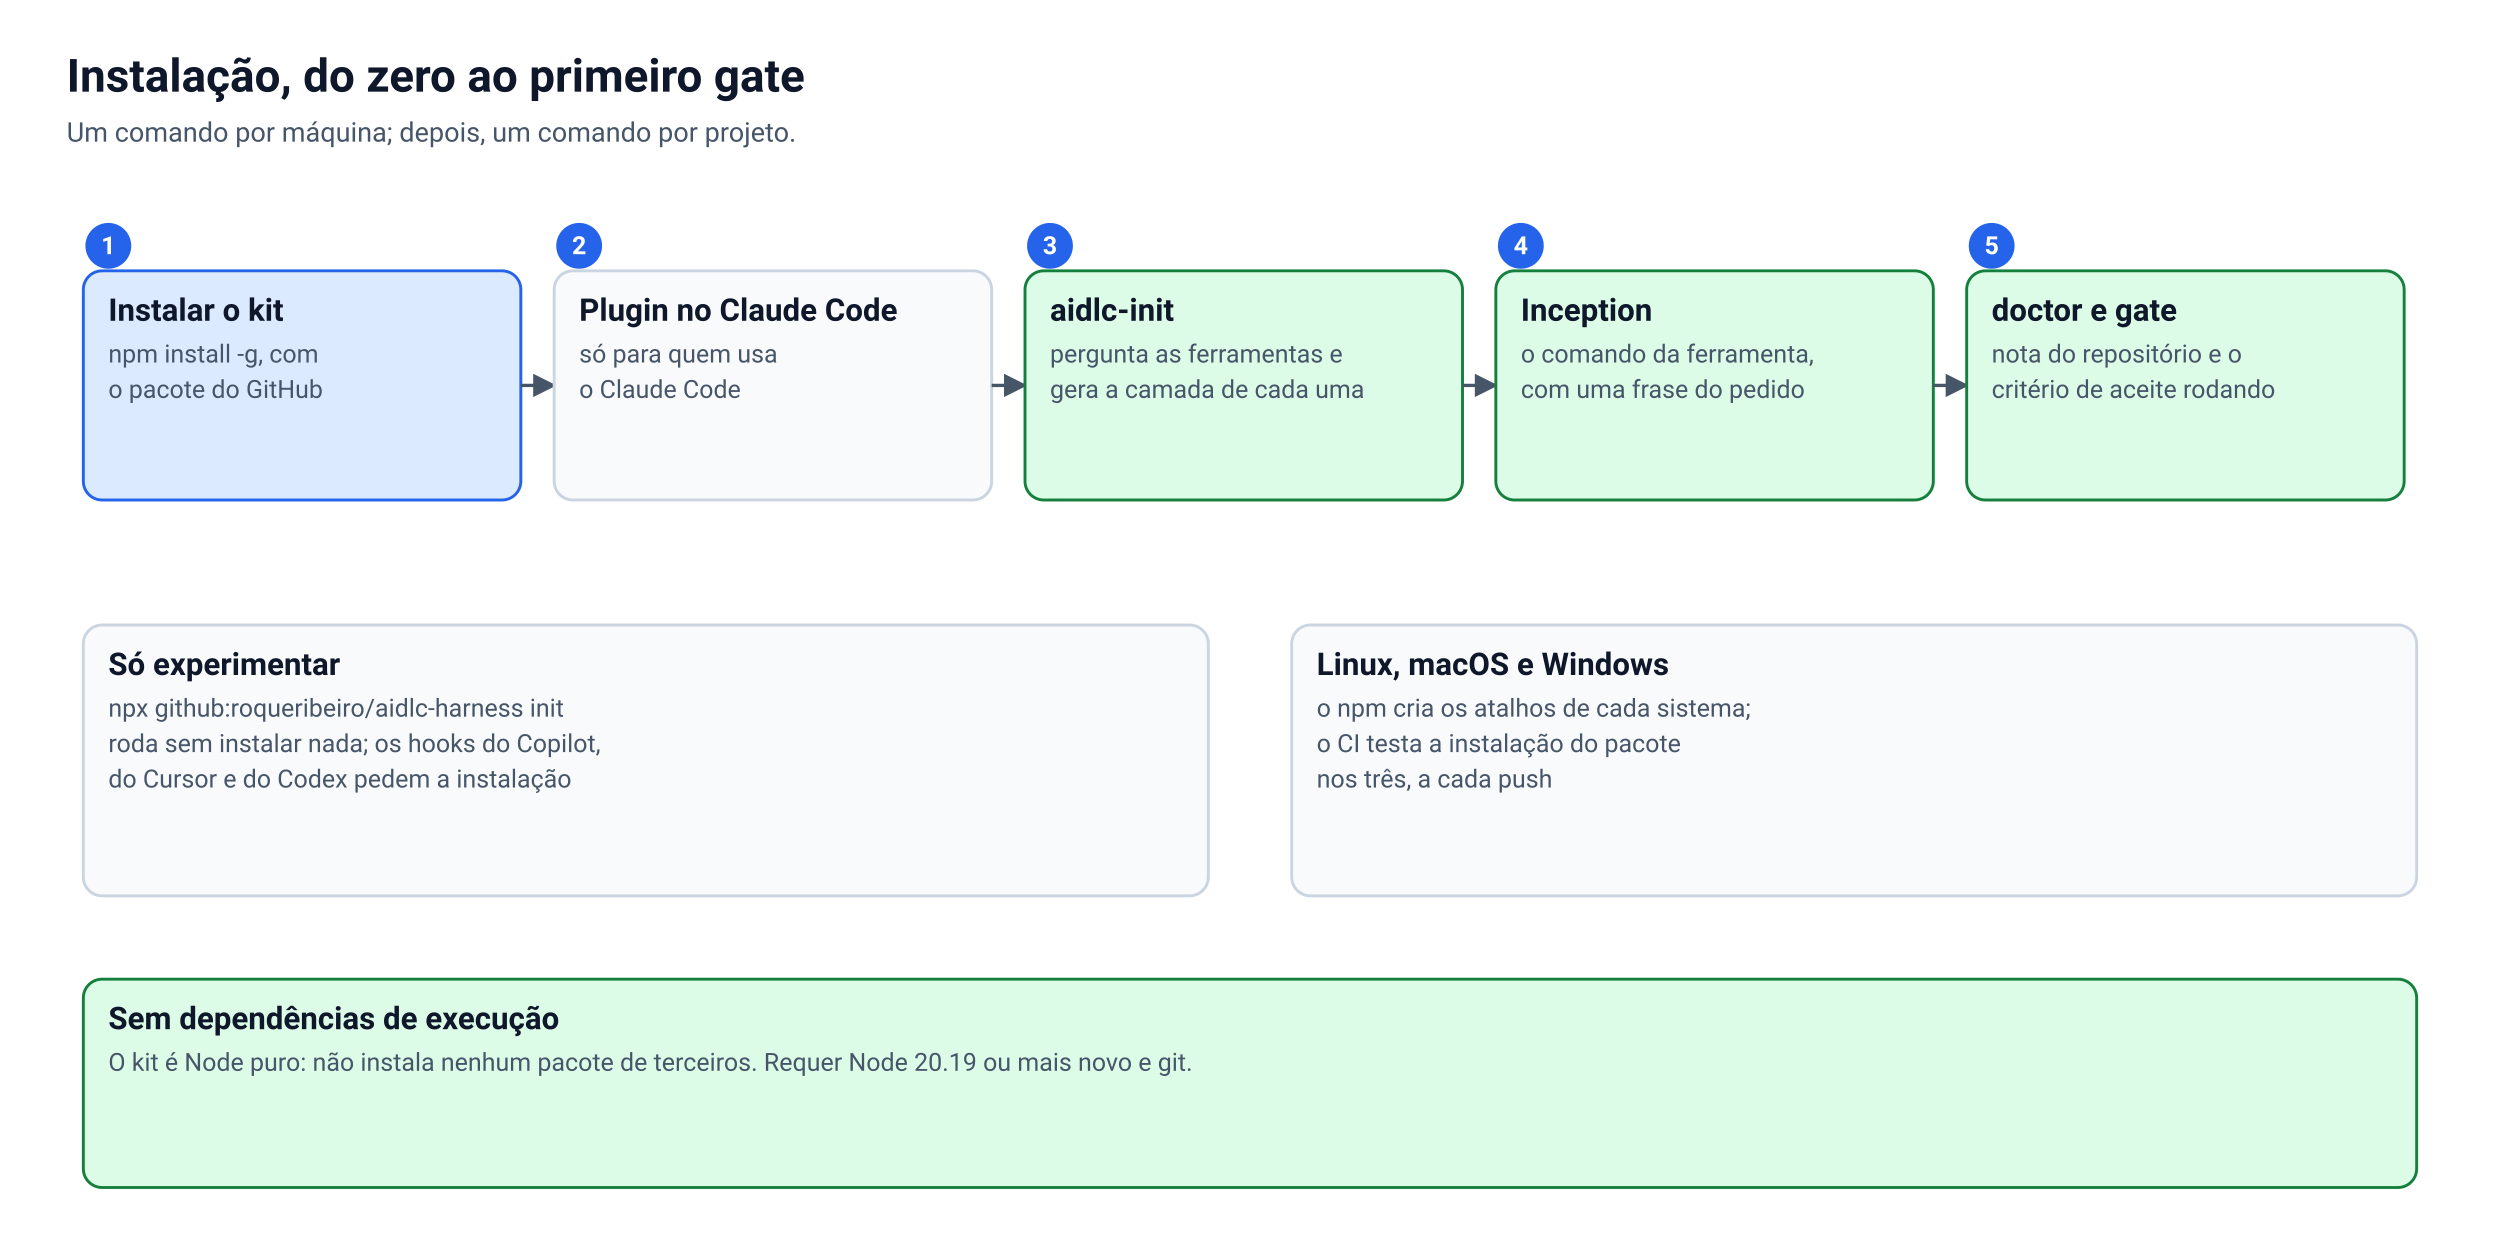
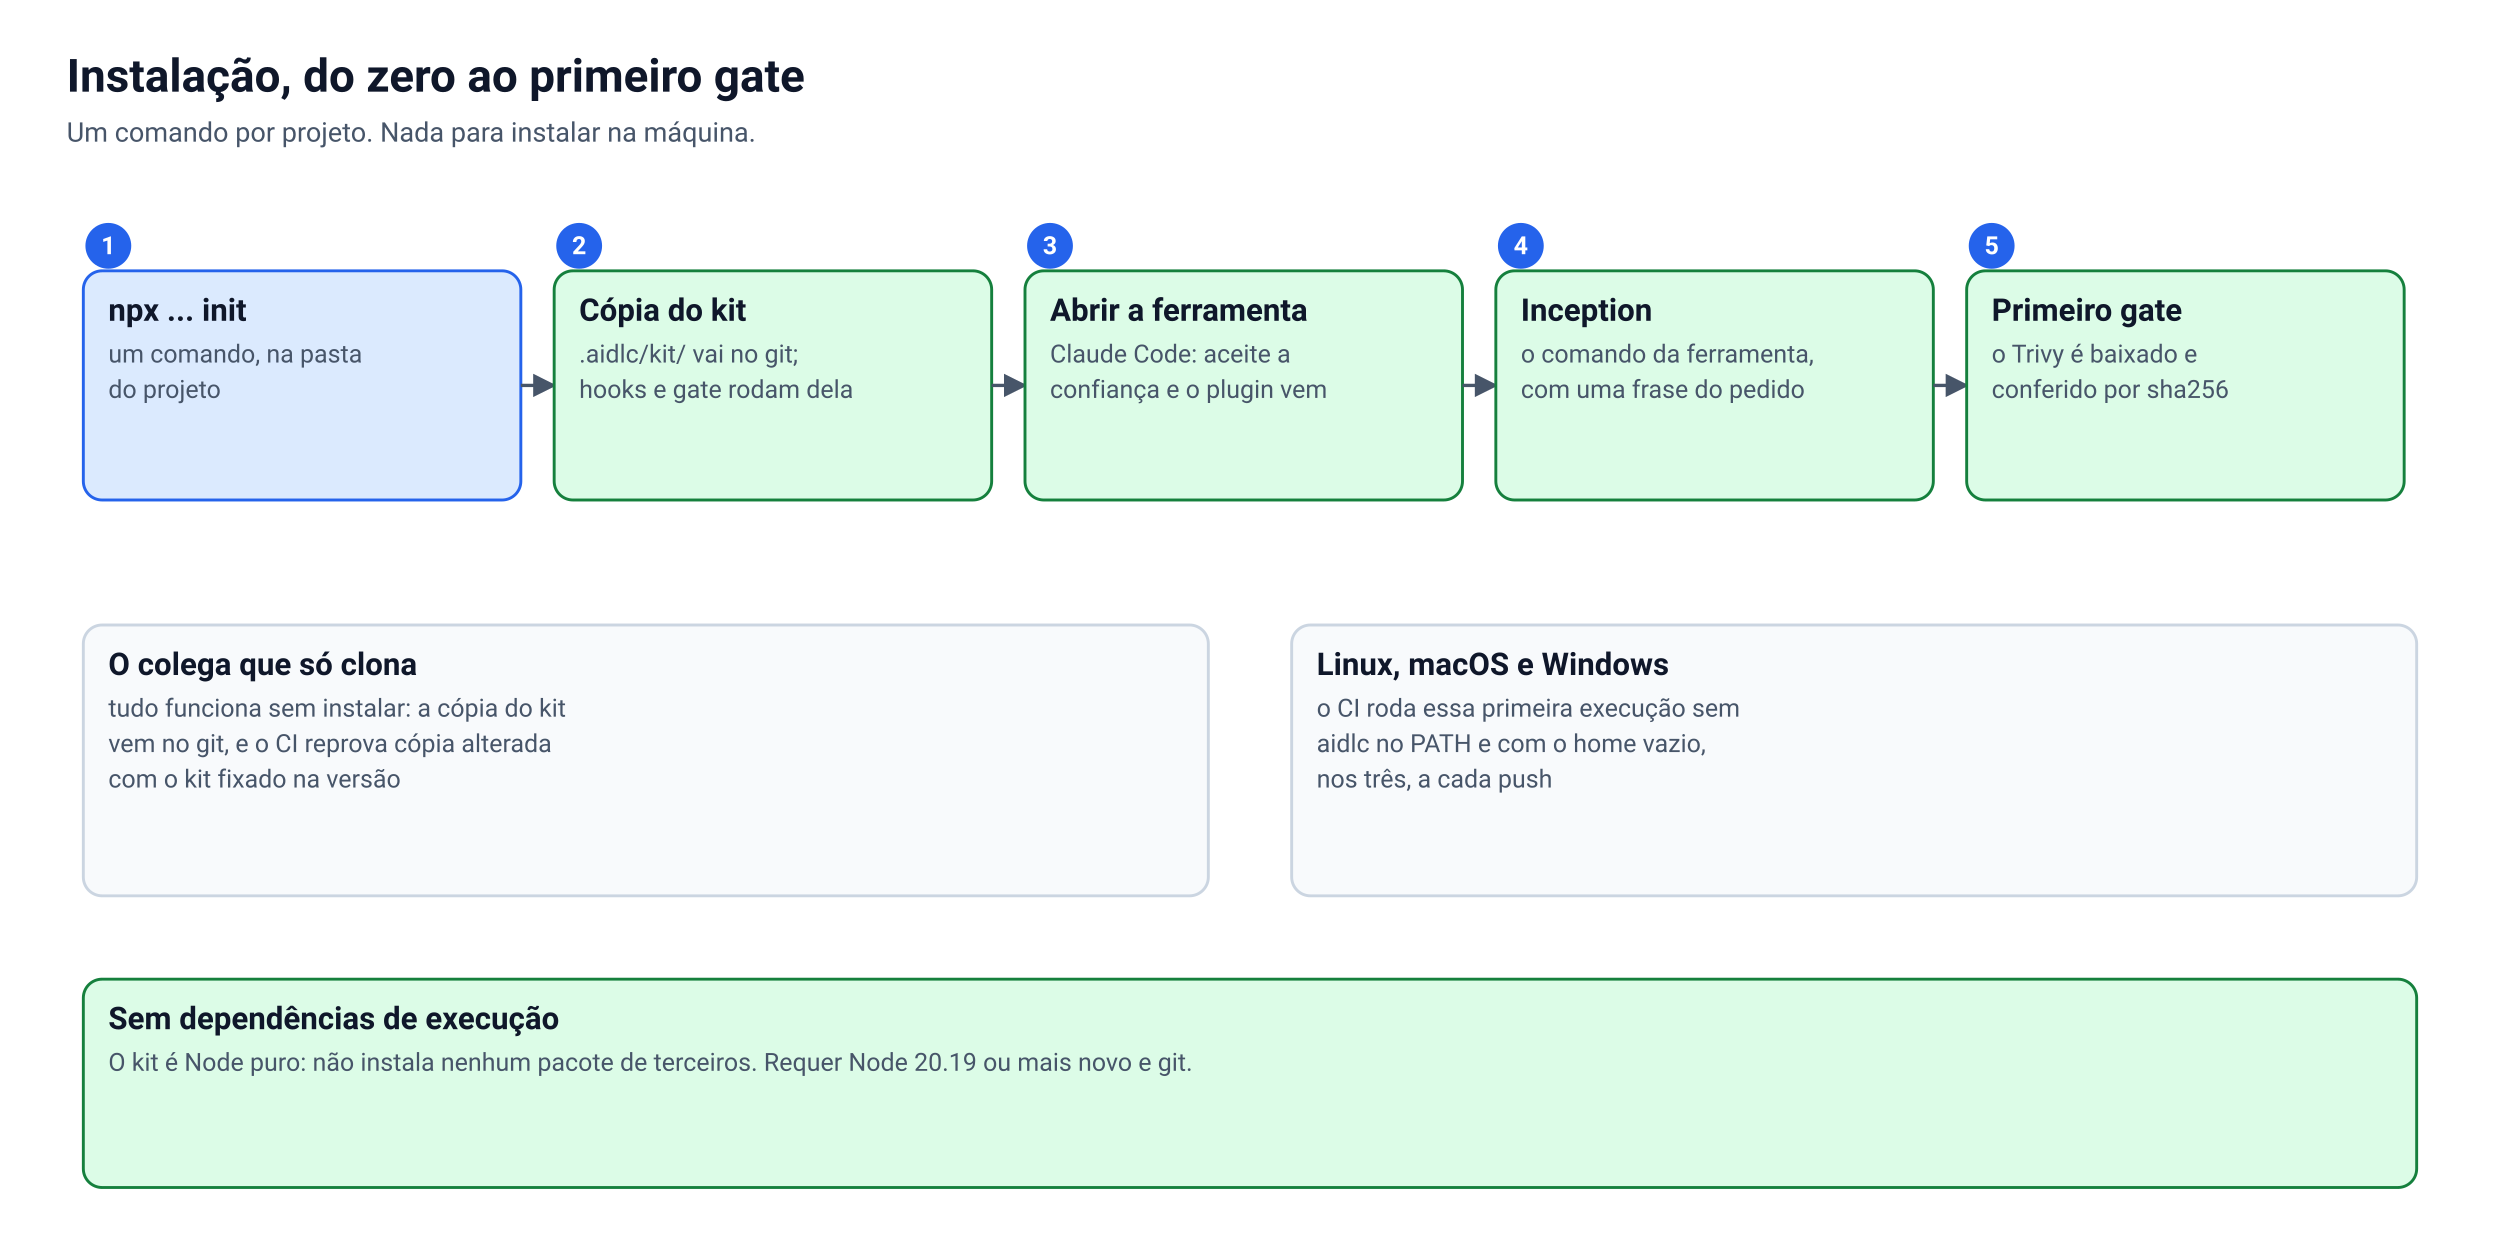
<svg xmlns="http://www.w3.org/2000/svg" viewBox="0 0 1200 600" width="1200" height="600" font-family="system-ui, -apple-system, 'Segoe UI', Roboto, 'Helvetica Neue', Arial, sans-serif" role="img" aria-label="Instalação">
  <rect width="1200" height="600" fill="#ffffff" />
  <defs>
    <marker id="ponta-suave" viewBox="0 0 10 10" refX="9" refY="5" markerWidth="7" markerHeight="7" orient="auto-start-reverse">
      <path d="M0 0L10 5L0 10z" fill="#475569" />
    </marker>
  </defs>
  <text x="32" y="44" font-size="22" font-weight="700" fill="#0f172a">Instalação, do zero ao primeiro gate</text>
-   <text x="32" y="68" font-size="13" fill="#475569">Um comando por máquina; depois, um comando por projeto.</text>
+   <text x="32" y="68" font-size="13" fill="#475569">Um comando por projeto. Nada para instalar na máquina.</text>
  <g>
    <rect x="40" y="130" width="210" height="110" rx="9" fill="#dbeafe" stroke="#2563eb" stroke-width="1.4" />
-     <text x="52" y="154" font-size="15" font-weight="700" fill="#0f172a">Instalar o kit</text>
-     <text x="52" y="174" font-size="12" fill="#475569">npm install -g, com</text>
-     <text x="52" y="191" font-size="12" fill="#475569">o pacote do GitHub</text>
+     <text x="52" y="154" font-size="15" font-weight="700" fill="#0f172a">npx ... init</text>
+     <text x="52" y="174" font-size="12" fill="#475569">um comando, na pasta</text>
+     <text x="52" y="191" font-size="12" fill="#475569">do projeto</text>
  </g>
  <circle cx="52" cy="118" r="11" fill="#2563eb" />
  <text x="52" y="122" font-size="12" font-weight="700" text-anchor="middle" fill="#ffffff">1</text>
  <path d="M250 185 L266 185" fill="none" stroke="#475569" stroke-width="1.6" marker-end="url(#ponta-suave)" />
  <g>
-     <rect x="266" y="130" width="210" height="110" rx="9" fill="#f8fafc" stroke="#cbd5e1" stroke-width="1.4" />
-     <text x="278" y="154" font-size="15" font-weight="700" fill="#0f172a">Plugin no Claude Code</text>
-     <text x="278" y="174" font-size="12" fill="#475569">só para quem usa</text>
-     <text x="278" y="191" font-size="12" fill="#475569">o Claude Code</text>
+     <rect x="266" y="130" width="210" height="110" rx="9" fill="#dcfce7" stroke="#15803d" stroke-width="1.4" />
+     <text x="278" y="154" font-size="15" font-weight="700" fill="#0f172a">Cópia do kit</text>
+     <text x="278" y="174" font-size="12" fill="#475569">.aidlc/kit/ vai no git;</text>
+     <text x="278" y="191" font-size="12" fill="#475569">hooks e gate rodam dela</text>
  </g>
  <circle cx="278" cy="118" r="11" fill="#2563eb" />
  <text x="278" y="122" font-size="12" font-weight="700" text-anchor="middle" fill="#ffffff">2</text>
  <path d="M476 185 L492 185" fill="none" stroke="#475569" stroke-width="1.6" marker-end="url(#ponta-suave)" />
  <g>
    <rect x="492" y="130" width="210" height="110" rx="9" fill="#dcfce7" stroke="#15803d" stroke-width="1.4" />
-     <text x="504" y="154" font-size="15" font-weight="700" fill="#0f172a">aidlc-init</text>
-     <text x="504" y="174" font-size="12" fill="#475569">pergunta as ferramentas e</text>
-     <text x="504" y="191" font-size="12" fill="#475569">gera a camada de cada uma</text>
+     <text x="504" y="154" font-size="15" font-weight="700" fill="#0f172a">Abrir a ferramenta</text>
+     <text x="504" y="174" font-size="12" fill="#475569">Claude Code: aceite a</text>
+     <text x="504" y="191" font-size="12" fill="#475569">confiança e o plugin vem</text>
  </g>
  <circle cx="504" cy="118" r="11" fill="#2563eb" />
  <text x="504" y="122" font-size="12" font-weight="700" text-anchor="middle" fill="#ffffff">3</text>
  <path d="M702 185 L718 185" fill="none" stroke="#475569" stroke-width="1.6" marker-end="url(#ponta-suave)" />
  <g>
    <rect x="718" y="130" width="210" height="110" rx="9" fill="#dcfce7" stroke="#15803d" stroke-width="1.4" />
    <text x="730" y="154" font-size="15" font-weight="700" fill="#0f172a">Inception</text>
    <text x="730" y="174" font-size="12" fill="#475569">o comando da ferramenta,</text>
    <text x="730" y="191" font-size="12" fill="#475569">com uma frase do pedido</text>
  </g>
  <circle cx="730" cy="118" r="11" fill="#2563eb" />
  <text x="730" y="122" font-size="12" font-weight="700" text-anchor="middle" fill="#ffffff">4</text>
  <path d="M928 185 L944 185" fill="none" stroke="#475569" stroke-width="1.6" marker-end="url(#ponta-suave)" />
  <g>
    <rect x="944" y="130" width="210" height="110" rx="9" fill="#dcfce7" stroke="#15803d" stroke-width="1.4" />
-     <text x="956" y="154" font-size="15" font-weight="700" fill="#0f172a">doctor e gate</text>
-     <text x="956" y="174" font-size="12" fill="#475569">nota do repositório e o</text>
-     <text x="956" y="191" font-size="12" fill="#475569">critério de aceite rodando</text>
+     <text x="956" y="154" font-size="15" font-weight="700" fill="#0f172a">Primeiro gate</text>
+     <text x="956" y="174" font-size="12" fill="#475569">o Trivy é baixado e</text>
+     <text x="956" y="191" font-size="12" fill="#475569">conferido por sha256</text>
  </g>
  <circle cx="956" cy="118" r="11" fill="#2563eb" />
  <text x="956" y="122" font-size="12" font-weight="700" text-anchor="middle" fill="#ffffff">5</text>
  <g>
    <rect x="40" y="300" width="540" height="130" rx="9" fill="#f8fafc" stroke="#cbd5e1" stroke-width="1.4" />
-     <text x="52" y="324" font-size="15" font-weight="700" fill="#0f172a">Só experimentar</text>
-     <text x="52" y="344" font-size="12" fill="#475569">npx github:roqueribeiro/aidlc-harness init</text>
-     <text x="52" y="361" font-size="12" fill="#475569">roda sem instalar nada; os hooks do Copilot,</text>
-     <text x="52" y="378" font-size="12" fill="#475569">do Cursor e do Codex pedem a instalação</text>
+     <text x="52" y="324" font-size="15" font-weight="700" fill="#0f172a">O colega que só clona</text>
+     <text x="52" y="344" font-size="12" fill="#475569">tudo funciona sem instalar: a cópia do kit</text>
+     <text x="52" y="361" font-size="12" fill="#475569">vem no git, e o CI reprova cópia alterada</text>
+     <text x="52" y="378" font-size="12" fill="#475569">com o kit fixado na versão</text>
  </g>
  <g>
    <rect x="620" y="300" width="540" height="130" rx="9" fill="#f8fafc" stroke="#cbd5e1" stroke-width="1.4" />
    <text x="632" y="324" font-size="15" font-weight="700" fill="#0f172a">Linux, macOS e Windows</text>
-     <text x="632" y="344" font-size="12" fill="#475569">o npm cria os atalhos de cada sistema;</text>
-     <text x="632" y="361" font-size="12" fill="#475569">o CI testa a instalação do pacote</text>
+     <text x="632" y="344" font-size="12" fill="#475569">o CI roda essa primeira execução sem</text>
+     <text x="632" y="361" font-size="12" fill="#475569">aidlc no PATH e com o home vazio,</text>
    <text x="632" y="378" font-size="12" fill="#475569">nos três, a cada push</text>
  </g>
  <g>
    <rect x="40" y="470" width="1120" height="100" rx="9" fill="#dcfce7" stroke="#15803d" stroke-width="1.4" />
    <text x="52" y="494" font-size="15" font-weight="700" fill="#0f172a">Sem dependências de execução</text>
    <text x="52" y="514" font-size="12" fill="#475569">O kit é Node puro: não instala nenhum pacote de terceiros. Requer Node 20.19 ou mais novo e git.</text>
  </g>
</svg>
